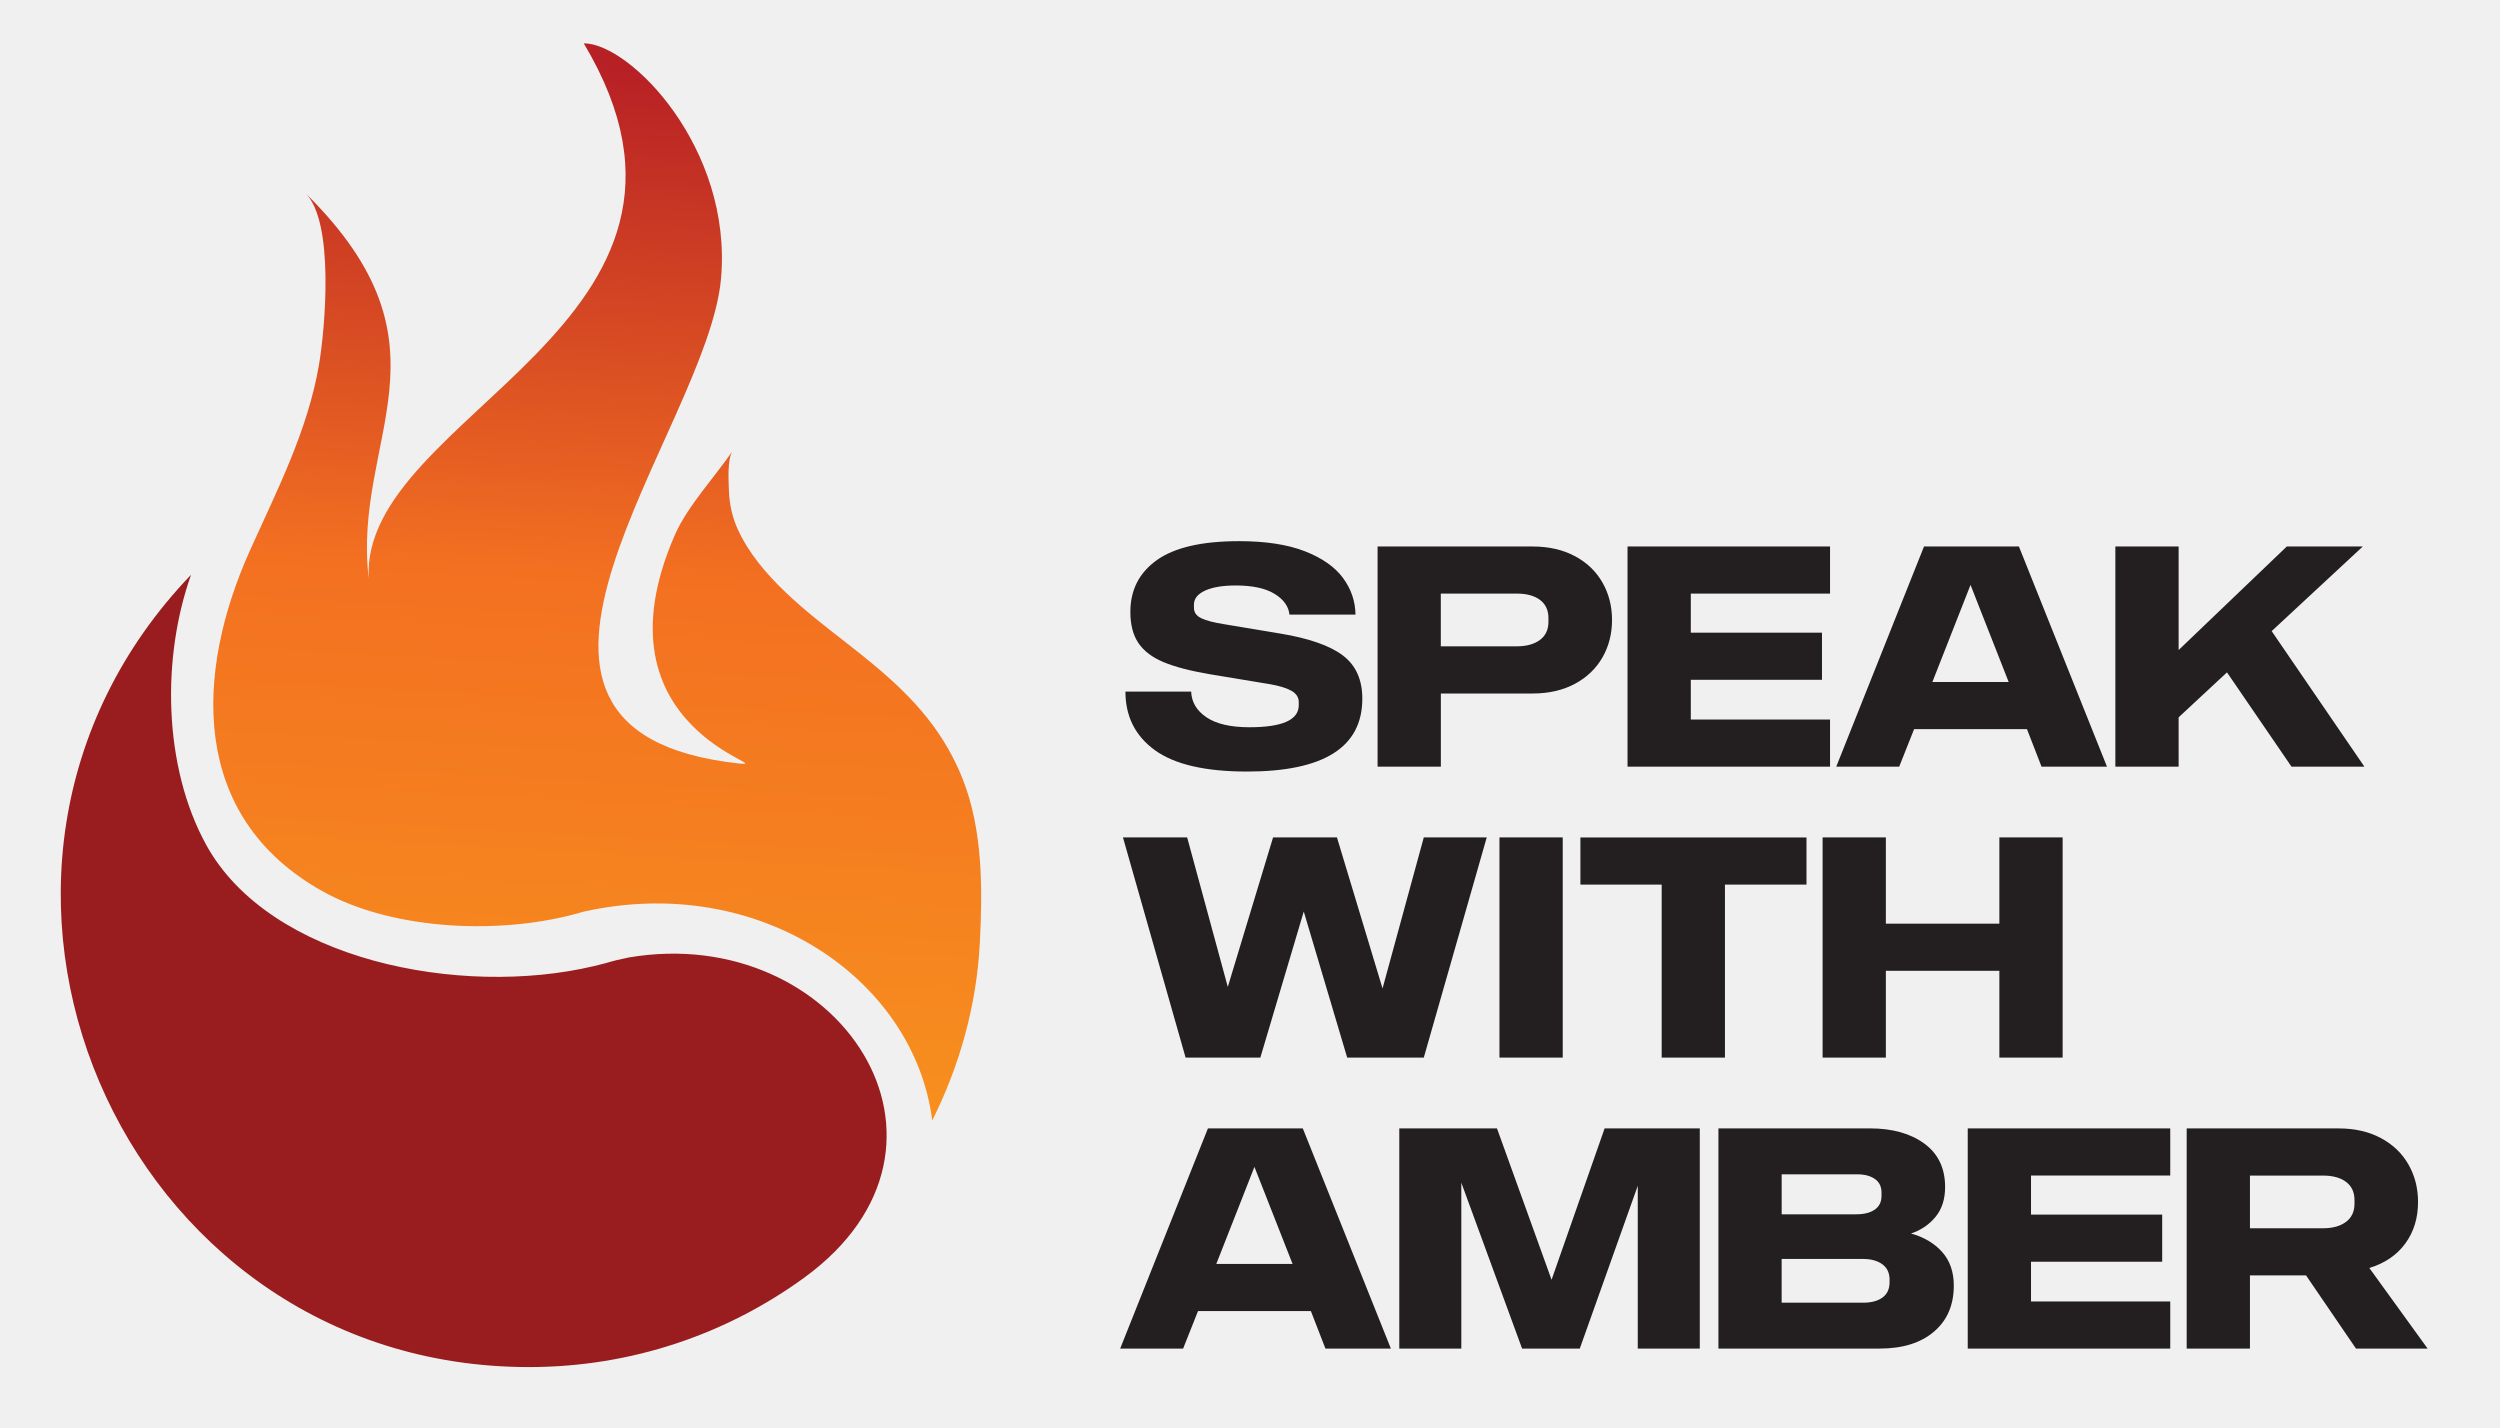
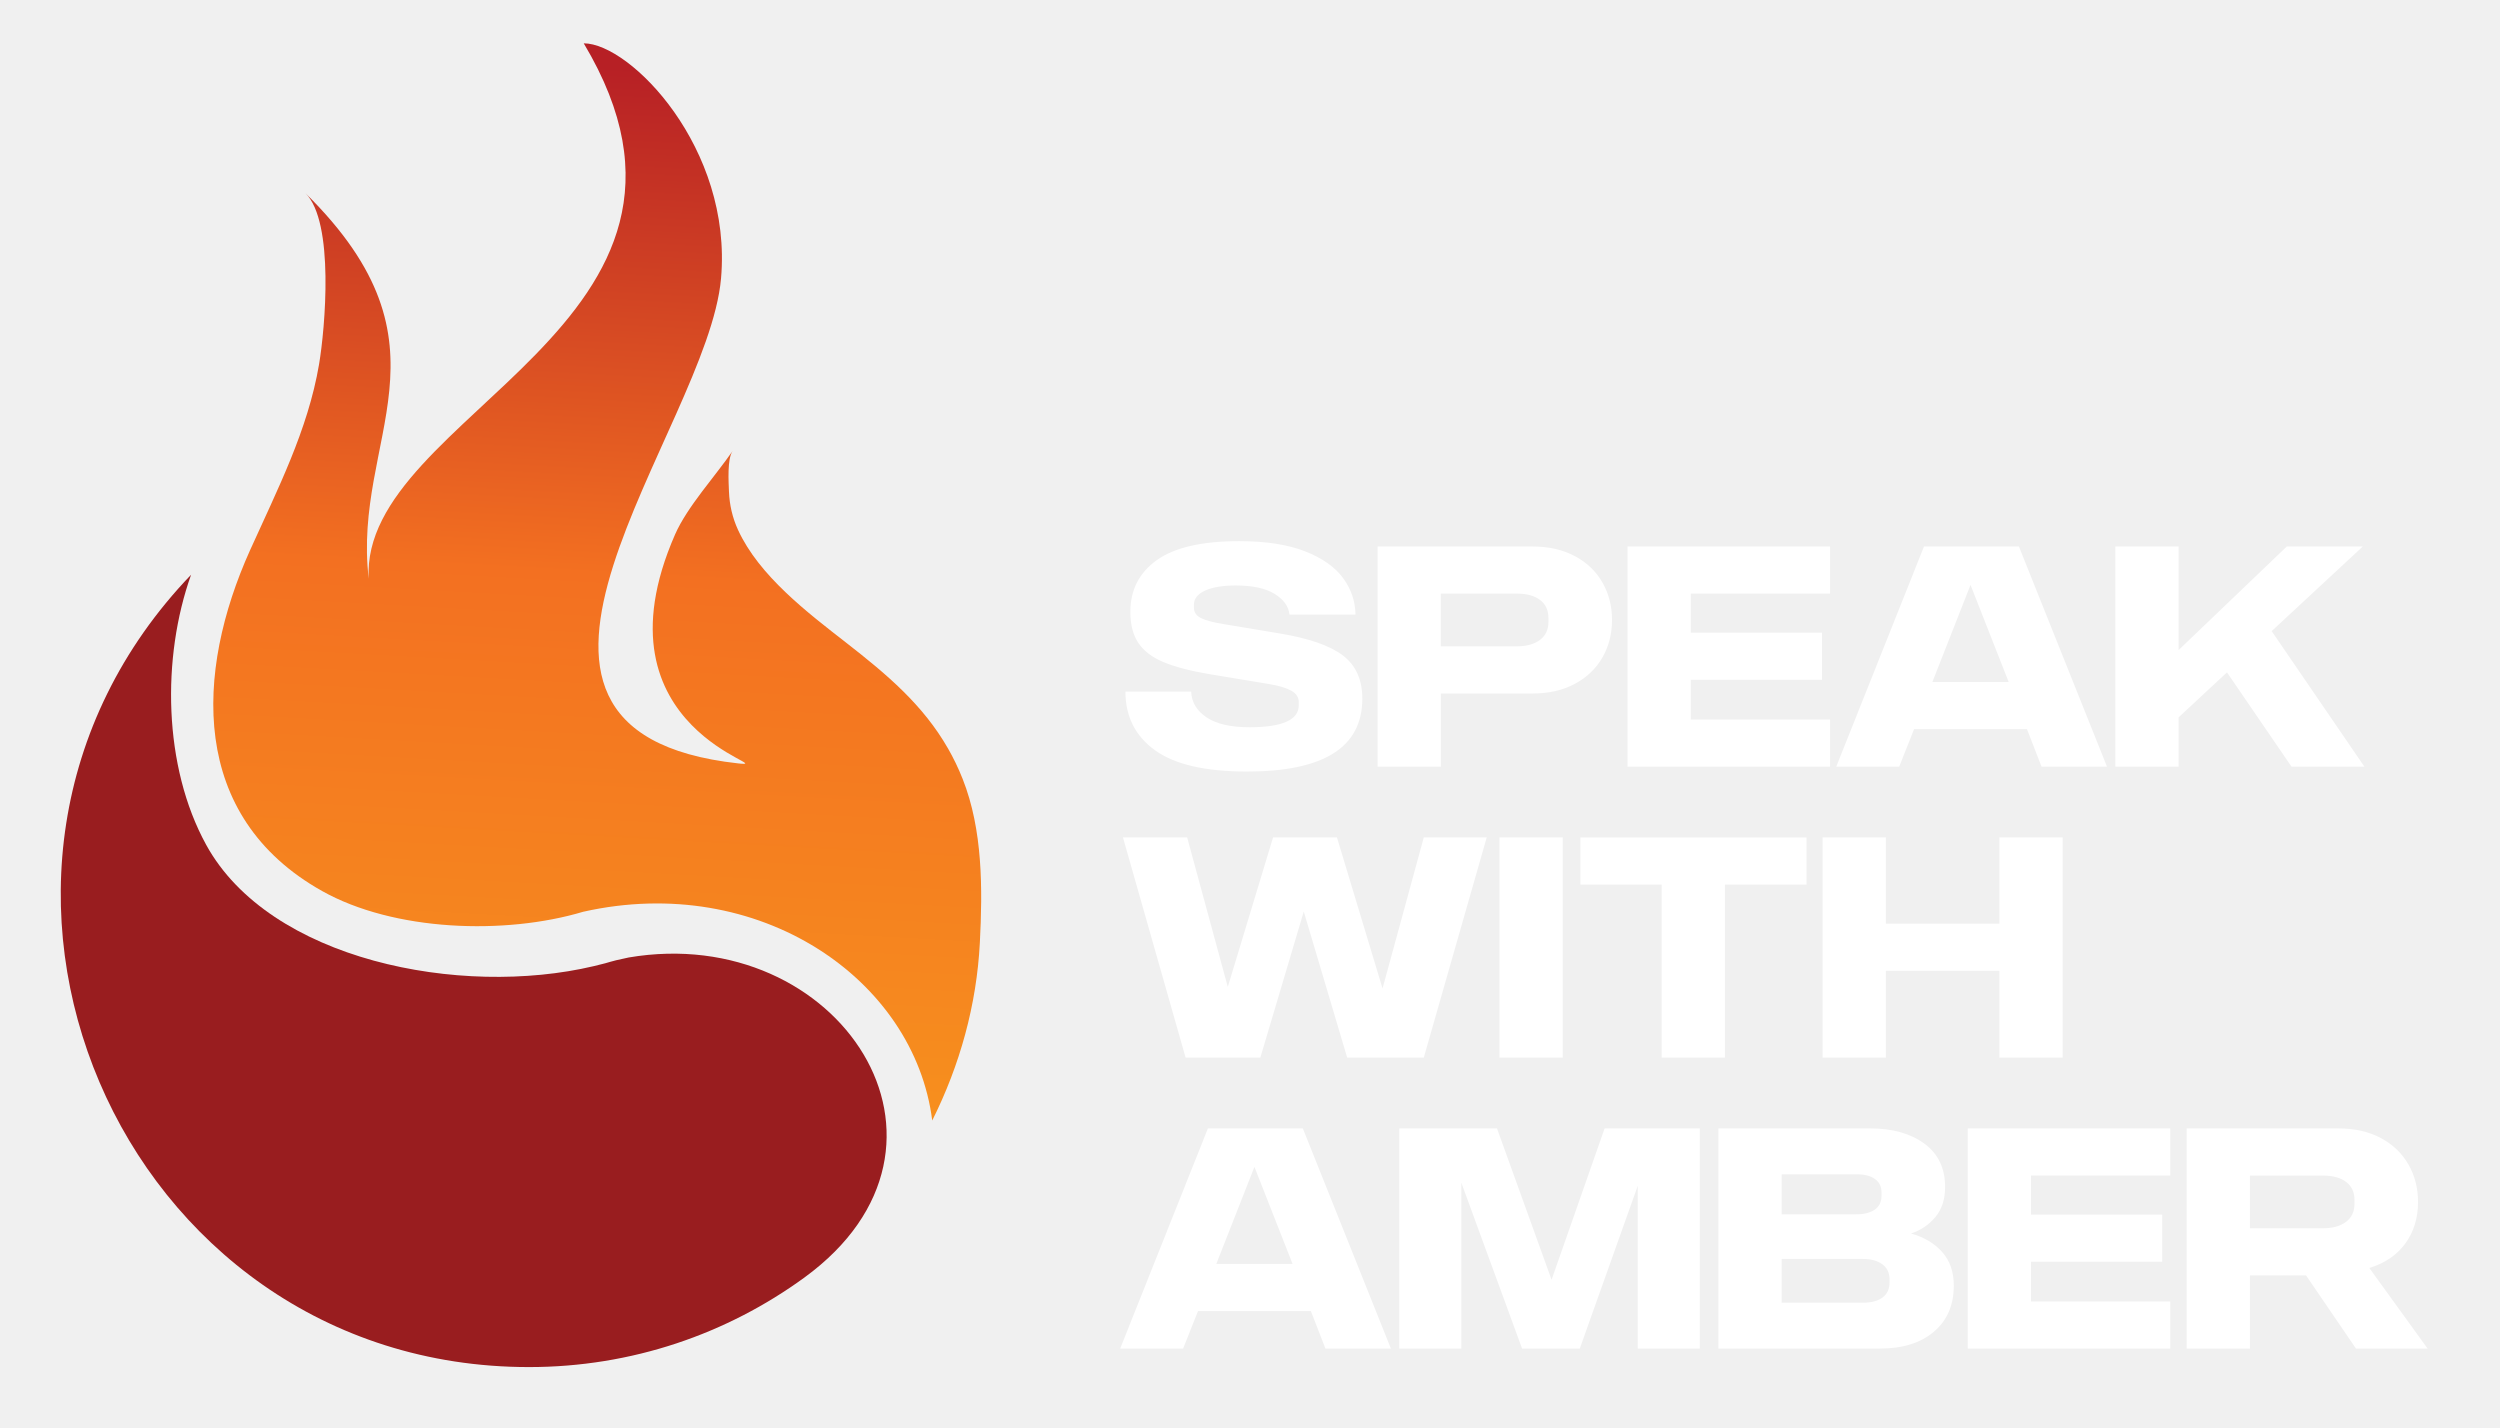
<svg xmlns="http://www.w3.org/2000/svg" viewBox="0 0 1104.4 630.61">
  <defs>
    <style>
      .cls-1 {
        fill: #991d1f;
      }

      .cls-2 {
-         fill: #231f20;
+         fill: #ffffff;
      }

      .cls-3 {
        fill: url(#linear-gradient);
      }

      .cls-4 {
        isolation: isolate;
      }

      .cls-5 {
        fill: #ed1c24;
      }

      .cls-6 {
        mix-blend-mode: darken;
      }
    </style>
    <linearGradient id="linear-gradient" x1="244.23" y1="708.39" x2="282.03" y2="30.13" gradientUnits="userSpaceOnUse">
      <stop offset="0" stop-color="#fff" />
      <stop offset=".22" stop-color="#f8991d" />
      <stop offset=".67" stop-color="#f37021" />
      <stop offset="1" stop-color="#b72025" />
    </linearGradient>
  </defs>
  <g class="cls-4">
    <g id="Layer_1" data-name="Layer 1">
      <g>
        <g class="cls-6">
          <path class="cls-1" d="M277.71,422.98c-10.8,2.3-5.56,1.49-15.4,3.82-58.95,13.96-143.26-2.59-171.25-53.63-18.99-34.63-19.68-82.7-6.65-119.27-125.58,130.91-32.14,350.02,149.29,350.02,45.46,0,87.49-14.68,121.62-39.53,80.51-58.64,15.13-157.22-77.61-141.41Z" />
          <path class="cls-3" d="M418.78,330.63c-10.98-19.19-26.84-32.59-44.92-46.67-17.17-13.37-38.56-29.63-47.85-49.92-2.45-5.33-3.75-11.02-3.98-16.87-.16-4.19-.83-14.39,1.6-17.93-7.62,11.08-20.06,24.64-25.41,36.86-38.29,87.34,48.55,103.43,27.72,101.12-130.86-14.54-13.37-147.22-7.42-214.16,5.13-57.64-40.09-103.92-60.65-103.92,74.22,124.05-99.17,163.64-94.98,236.52-7.41-62.52,40.96-102.45-27.95-170.31,12.9,12.69,8.67,59.78,6.01,75.57-4.93,29.16-18.5,55.51-30.51,82.2-24.24,53.86-27,117.44,31.81,150.48,31.75,17.83,80.73,19.53,115.35,9.19,77.66-17.5,146.36,29.72,154.22,92.2,12.28-24.55,19.62-51.15,21.04-78.54,1.23-23.81,1.31-49.86-7.6-72.35-1.9-4.81-4.07-9.27-6.47-13.47Z" />
          <path class="cls-5" d="M323.64,199.21s0,.01-.01.02c0,0,0-.01.01-.02h0Z" />
        </g>
        <path class="cls-2" d="M510.19,331.41c-8.68-6.3-13.02-14.93-13.02-25.89h29.04c.18,4.66,2.44,8.45,6.78,11.37,4.34,2.92,10.66,4.38,18.97,4.38,14.52,0,21.78-3.24,21.78-9.73v-1.37c0-2.1-1.07-3.77-3.22-5-2.15-1.23-5.37-2.21-9.66-2.95l-26.44-4.38c-8.59-1.46-15.39-3.24-20.41-5.34-5.02-2.1-8.72-4.91-11.1-8.43-2.38-3.52-3.56-8.1-3.56-13.77,0-9.68,3.9-17.31,11.71-22.88,7.81-5.57,19.93-8.36,36.37-8.36,11.69,0,21.35,1.49,28.98,4.45,7.62,2.97,13.24,6.9,16.85,11.78,3.61,4.89,5.46,10.3,5.55,16.23h-29.18c-.37-3.65-2.56-6.71-6.58-9.18-4.02-2.47-9.73-3.7-17.13-3.7-5.75,0-10.27.75-13.56,2.26-3.29,1.51-4.93,3.59-4.93,6.23v1.37c0,2.01,1.07,3.54,3.22,4.59,2.14,1.05,5.55,1.94,10.21,2.67l24.66,4.11c12.69,2.1,21.92,5.32,27.67,9.66,5.75,4.34,8.63,10.71,8.63,19.11,0,21.46-16.99,32.2-50.96,32.2-18.45,0-32.01-3.15-40.69-9.45ZM695.69,245.65c5.3,2.83,9.36,6.71,12.19,11.65,2.83,4.93,4.25,10.46,4.25,16.58s-1.42,11.65-4.25,16.58c-2.83,4.93-6.9,8.81-12.19,11.65-5.3,2.83-11.51,4.25-18.63,4.25h-40.55v32.33h-27.95v-97.27h68.5c7.12,0,13.33,1.42,18.63,4.25ZM684.04,273.05c0-3.47-1.23-6.14-3.7-8.01-2.47-1.87-5.89-2.81-10.28-2.81h-33.57v23.29h33.57c4.29,0,7.69-.94,10.21-2.81,2.51-1.87,3.77-4.54,3.77-8.01v-1.64ZM746.93,262.23v17.26h57.95v20.82h-57.95v17.54h61.51v20.82h-89.46v-97.27h89.46v20.82h-61.51ZM895.44,322.1h-49.87l-6.58,16.58h-27.81l38.77-97.27h41.92l38.91,97.27h-28.91l-6.44-16.58ZM887.35,301.27l-16.85-42.88-16.85,42.88h33.7ZM983.8,297.02l-21.37,19.87v21.78h-27.95v-97.27h27.95v45.76l47.81-45.76h33.57l-40.28,37.4,40.96,59.87h-32.2l-28.5-41.65ZM656.78,369.94l-27.81,97.27h-33.84l-19.18-64.53-19.18,64.53h-33.02l-27.67-97.27h28.36l17.95,66.04,20-66.04h28.22l20.14,66.72,18.22-66.72h27.81ZM662.4,369.94h27.95v97.27h-27.95v-97.27ZM734.05,390.77h-35.89v-20.82h99.88v20.82h-36.03v76.45h-27.95v-76.45ZM911.19,369.94v97.27h-27.95v-38.36h-50.14v38.36h-27.95v-97.27h27.95v38.09h50.14v-38.09h27.95ZM579.1,579.18h-49.87l-6.58,16.58h-27.81l38.77-97.27h41.92l38.91,97.27h-28.91l-6.44-16.58ZM571.01,558.36l-16.85-42.88-16.85,42.88h33.7ZM750.9,498.49v97.27h-27.4v-71.93l-25.62,71.93h-25.48l-26.85-73.3v73.3h-27.4v-97.27h43.16l24.11,66.86,23.43-66.86h42.06ZM857.9,553.01c3.47,3.84,5.21,8.81,5.21,14.93,0,8.59-2.92,15.37-8.77,20.34-5.85,4.98-13.84,7.47-23.97,7.47h-71.24v-97.27h66.99c9.86,0,17.85,2.24,23.97,6.71,6.12,4.48,9.18,10.87,9.18,19.18,0,5.39-1.42,9.8-4.25,13.22-2.83,3.42-6.44,5.87-10.82,7.33,5.66,1.55,10.23,4.25,13.7,8.08ZM787.07,518.76v17.67h33.02c3.38,0,6.07-.68,8.08-2.05,2.01-1.37,3.01-3.42,3.01-6.17v-1.37c0-2.65-.98-4.66-2.95-6.03-1.96-1.37-4.59-2.05-7.88-2.05h-33.29ZM834.74,565.34c0-3.01-1.08-5.3-3.22-6.85-2.15-1.55-4.96-2.33-8.43-2.33h-36.03v19.32h36.03c3.56,0,6.39-.75,8.49-2.26,2.1-1.51,3.15-3.77,3.15-6.78v-1.1ZM897.22,519.31v17.26h57.95v20.82h-57.95v17.54h61.51v20.82h-89.46v-97.27h89.46v20.82h-61.51ZM1018.74,563.43h-24.8v32.33h-27.95v-97.27h67.13c7.12,0,13.33,1.42,18.63,4.25,5.3,2.83,9.36,6.71,12.19,11.65,2.83,4.93,4.25,10.46,4.25,16.58,0,7.12-1.87,13.24-5.62,18.36-3.75,5.12-9.04,8.72-15.89,10.82l25.76,35.62h-31.65l-22.06-32.33ZM993.94,542.6h32.2c4.29,0,7.69-.93,10.21-2.81,2.51-1.87,3.77-4.54,3.77-8.01v-1.64c0-3.47-1.23-6.14-3.7-8.01-2.47-1.87-5.89-2.81-10.28-2.81h-32.2v23.29Z" />
      </g>
    </g>
  </g>
</svg>
